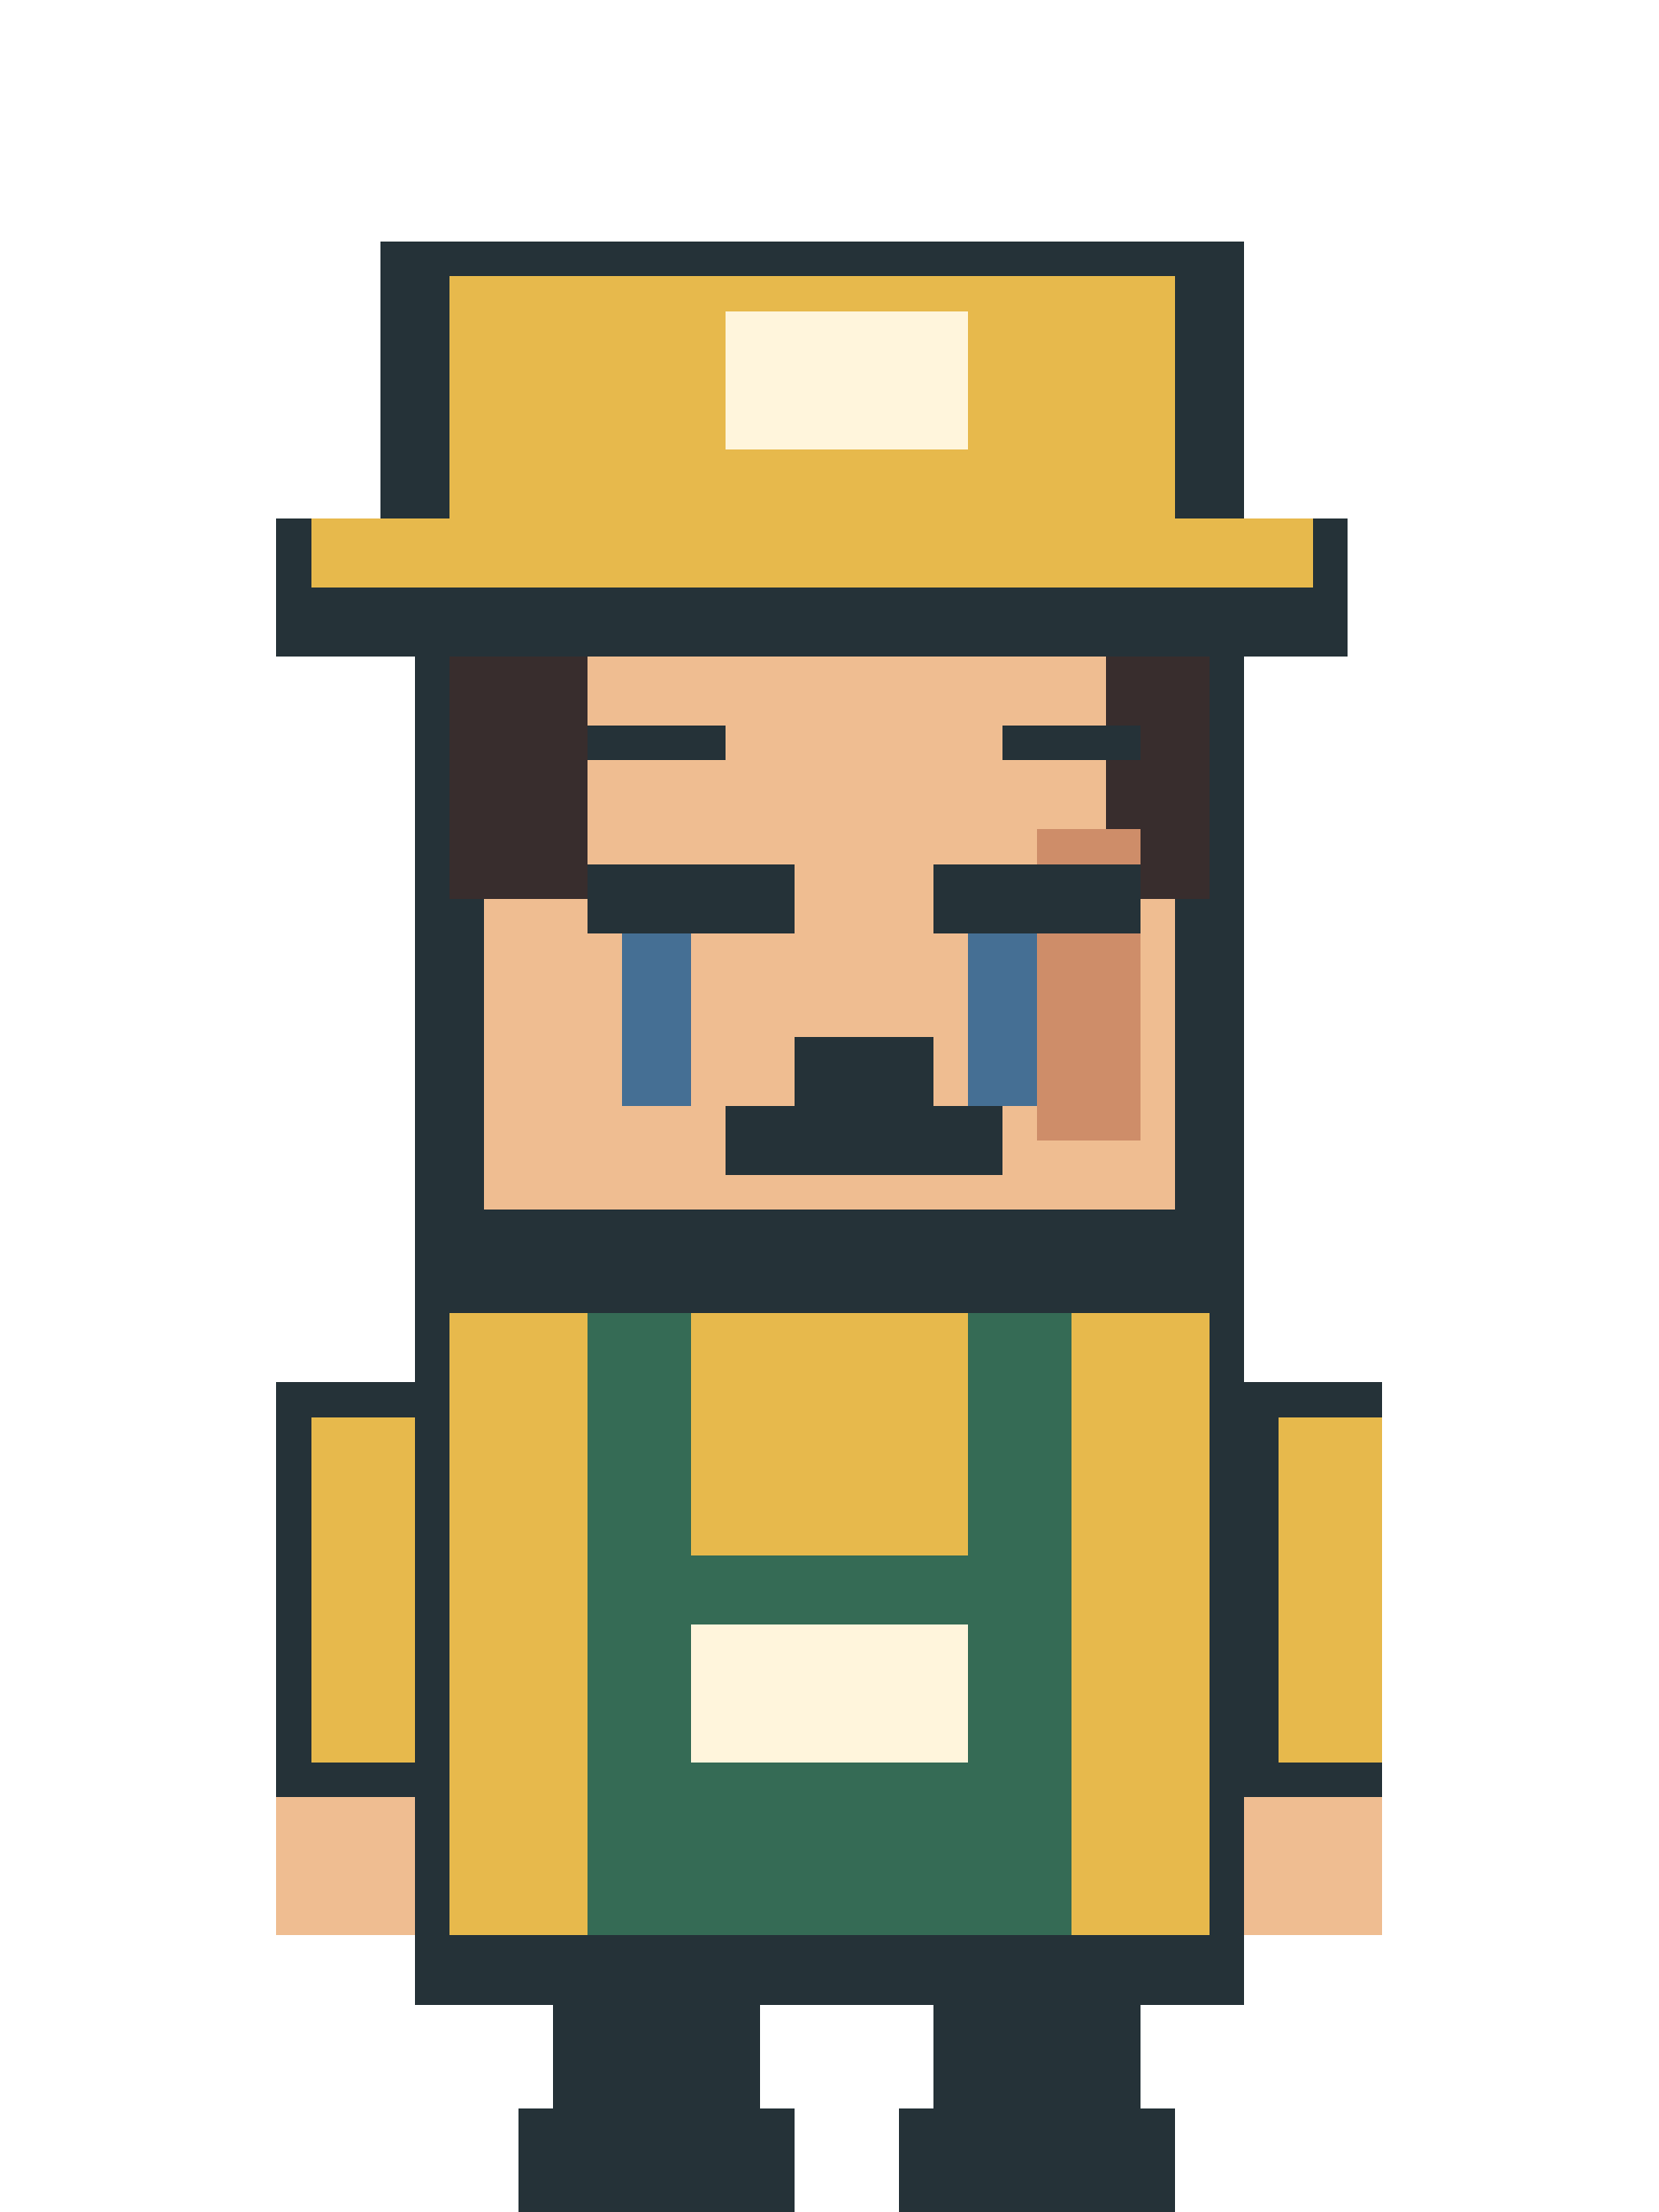
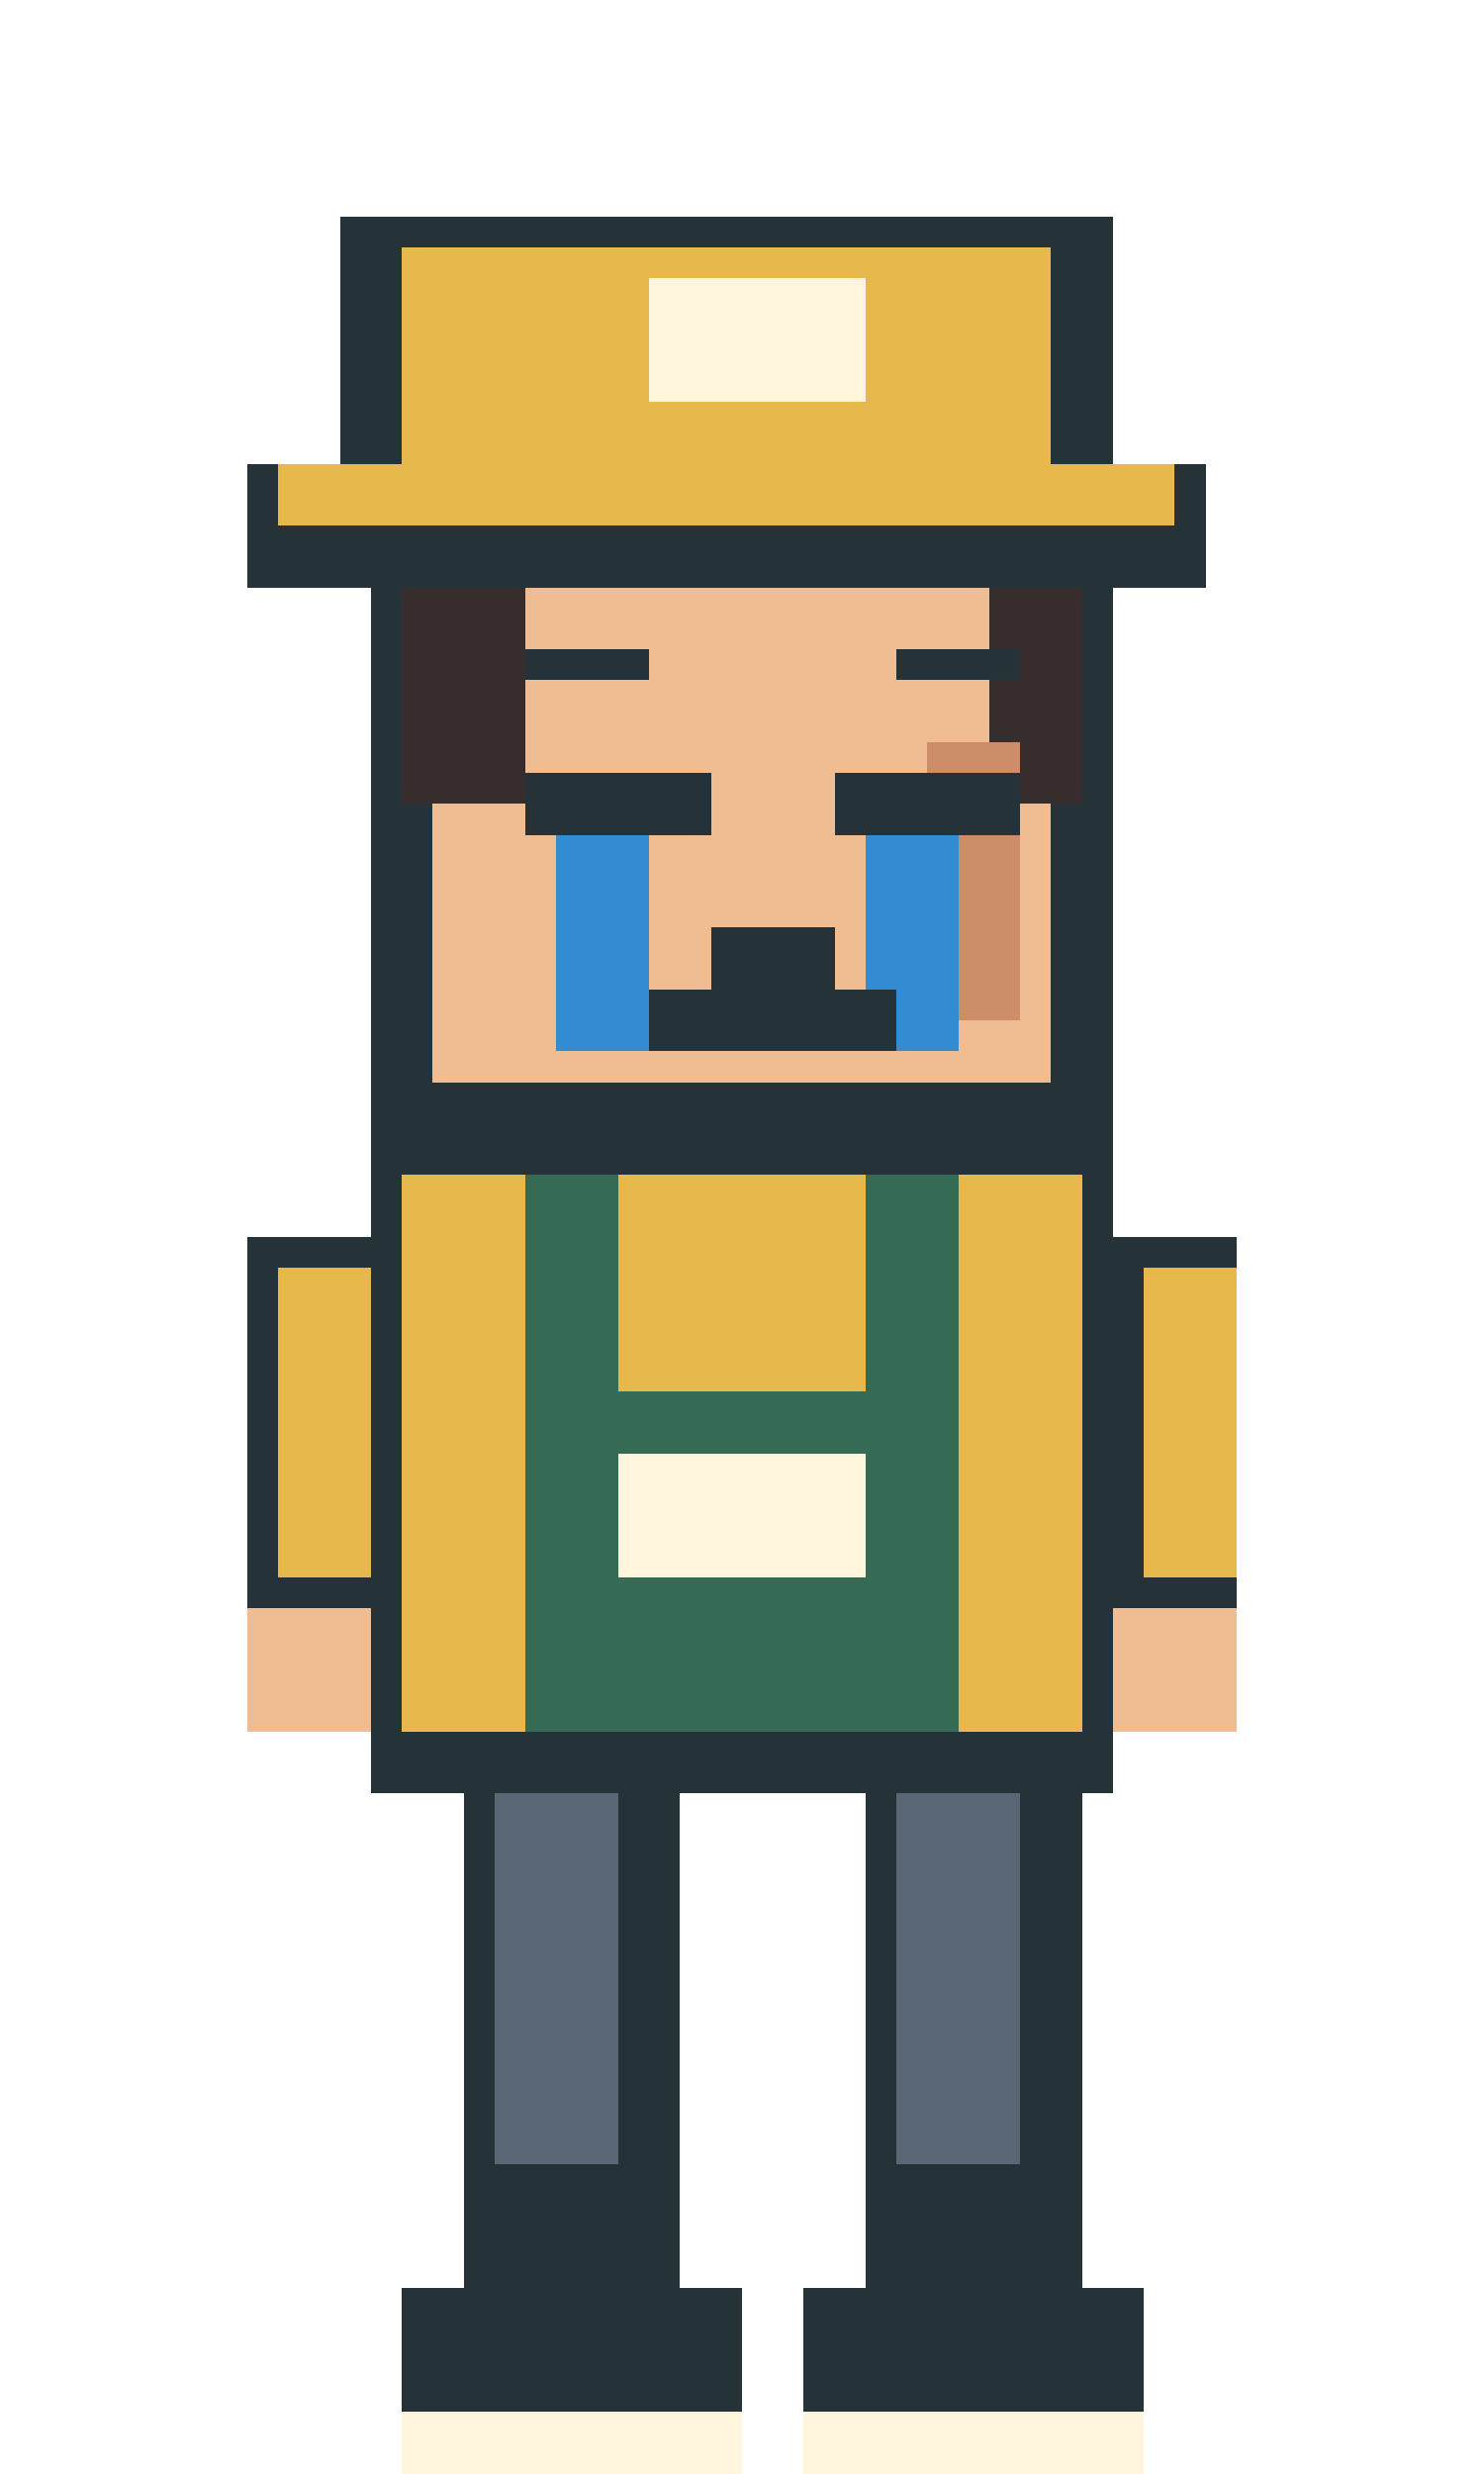
- <svg xmlns="http://www.w3.org/2000/svg" width="48" height="64" viewBox="0 0 48 64" shape-rendering="crispEdges">
+ <svg xmlns="http://www.w3.org/2000/svg" width="48" height="80" viewBox="0 0 48 80" shape-rendering="crispEdges">
  <rect x="12" y="36" width="24" height="22" fill="#253238" />
  <rect x="13" y="38" width="22" height="18" fill="#e7b94c" />
-   <rect x="16" y="57" width="6" height="5" fill="#253238" />
-   <rect x="15" y="61" width="8" height="3" fill="#253238" />
-   <rect x="27" y="57" width="6" height="5" fill="#253238" />
-   <rect x="26" y="61" width="8" height="3" fill="#253238" />
+   <rect x="15" y="56" width="7" height="19" fill="#253238" />
+   <rect x="16" y="58" width="4" height="12" fill="#586773" />
+   <rect x="13" y="74" width="11" height="5" fill="#253238" />
+   <rect x="13" y="78" width="11" height="2" fill="#fff5dc" />
+   <rect x="28" y="56" width="7" height="19" fill="#253238" />
+   <rect x="29" y="58" width="4" height="12" fill="#586773" />
+   <rect x="26" y="74" width="11" height="5" fill="#253238" />
+   <rect x="26" y="78" width="11" height="2" fill="#fff5dc" />
  <rect x="8" y="40" width="4" height="15" fill="#253238" />
  <rect x="9" y="41" width="3" height="10" fill="#e7b94c" />
  <rect x="8" y="52" width="4" height="4" fill="#efbd91" />
  <rect x="36" y="40" width="4" height="15" fill="#253238" />
  <rect x="37" y="41" width="3" height="10" fill="#e7b94c" />
  <rect x="36" y="52" width="4" height="4" fill="#efbd91" />
  <rect x="17" y="38" width="3" height="18" fill="#356b55" />
  <rect x="28" y="38" width="3" height="18" fill="#356b55" />
  <rect x="18" y="45" width="12" height="11" fill="#356b55" />
  <rect x="20" y="47" width="8" height="4" fill="#fff5dc" />
  <rect x="12" y="12" width="24" height="24" fill="#253238" />
  <rect x="14" y="15" width="20" height="20" fill="#efbd91" />
  <rect x="13" y="18" width="4" height="8" fill="#382d2d" />
  <rect x="32" y="18" width="3" height="8" fill="#382d2d" />
  <rect x="11" y="7" width="25" height="10" fill="#253238" />
  <rect x="13" y="8" width="21" height="7" fill="#e7b94c" />
  <rect x="8" y="15" width="31" height="4" fill="#253238" />
  <rect x="9" y="15" width="29" height="2" fill="#e7b94c" />
  <rect x="21" y="9" width="7" height="4" fill="#fff5dc" />
  <rect x="30" y="24" width="3" height="9" fill="#ce8d69" />
  <rect x="17" y="25" width="6" height="2" fill="#253238" />
-   <rect x="18" y="27" width="2" height="5" fill="#456f94" />
+   <rect x="18" y="27" width="3" height="7" fill="#338cd1" />
  <rect x="27" y="25" width="6" height="2" fill="#253238" />
-   <rect x="28" y="27" width="2" height="5" fill="#456f94" />
+   <rect x="28" y="27" width="3" height="7" fill="#338cd1" />
  <rect x="21" y="32" width="8" height="2" fill="#253238" />
  <rect x="23" y="30" width="4" height="2" fill="#253238" />
  <rect x="17" y="21" width="4" height="1" fill="#253238" />
  <rect x="29" y="21" width="4" height="1" fill="#253238" />
</svg>
